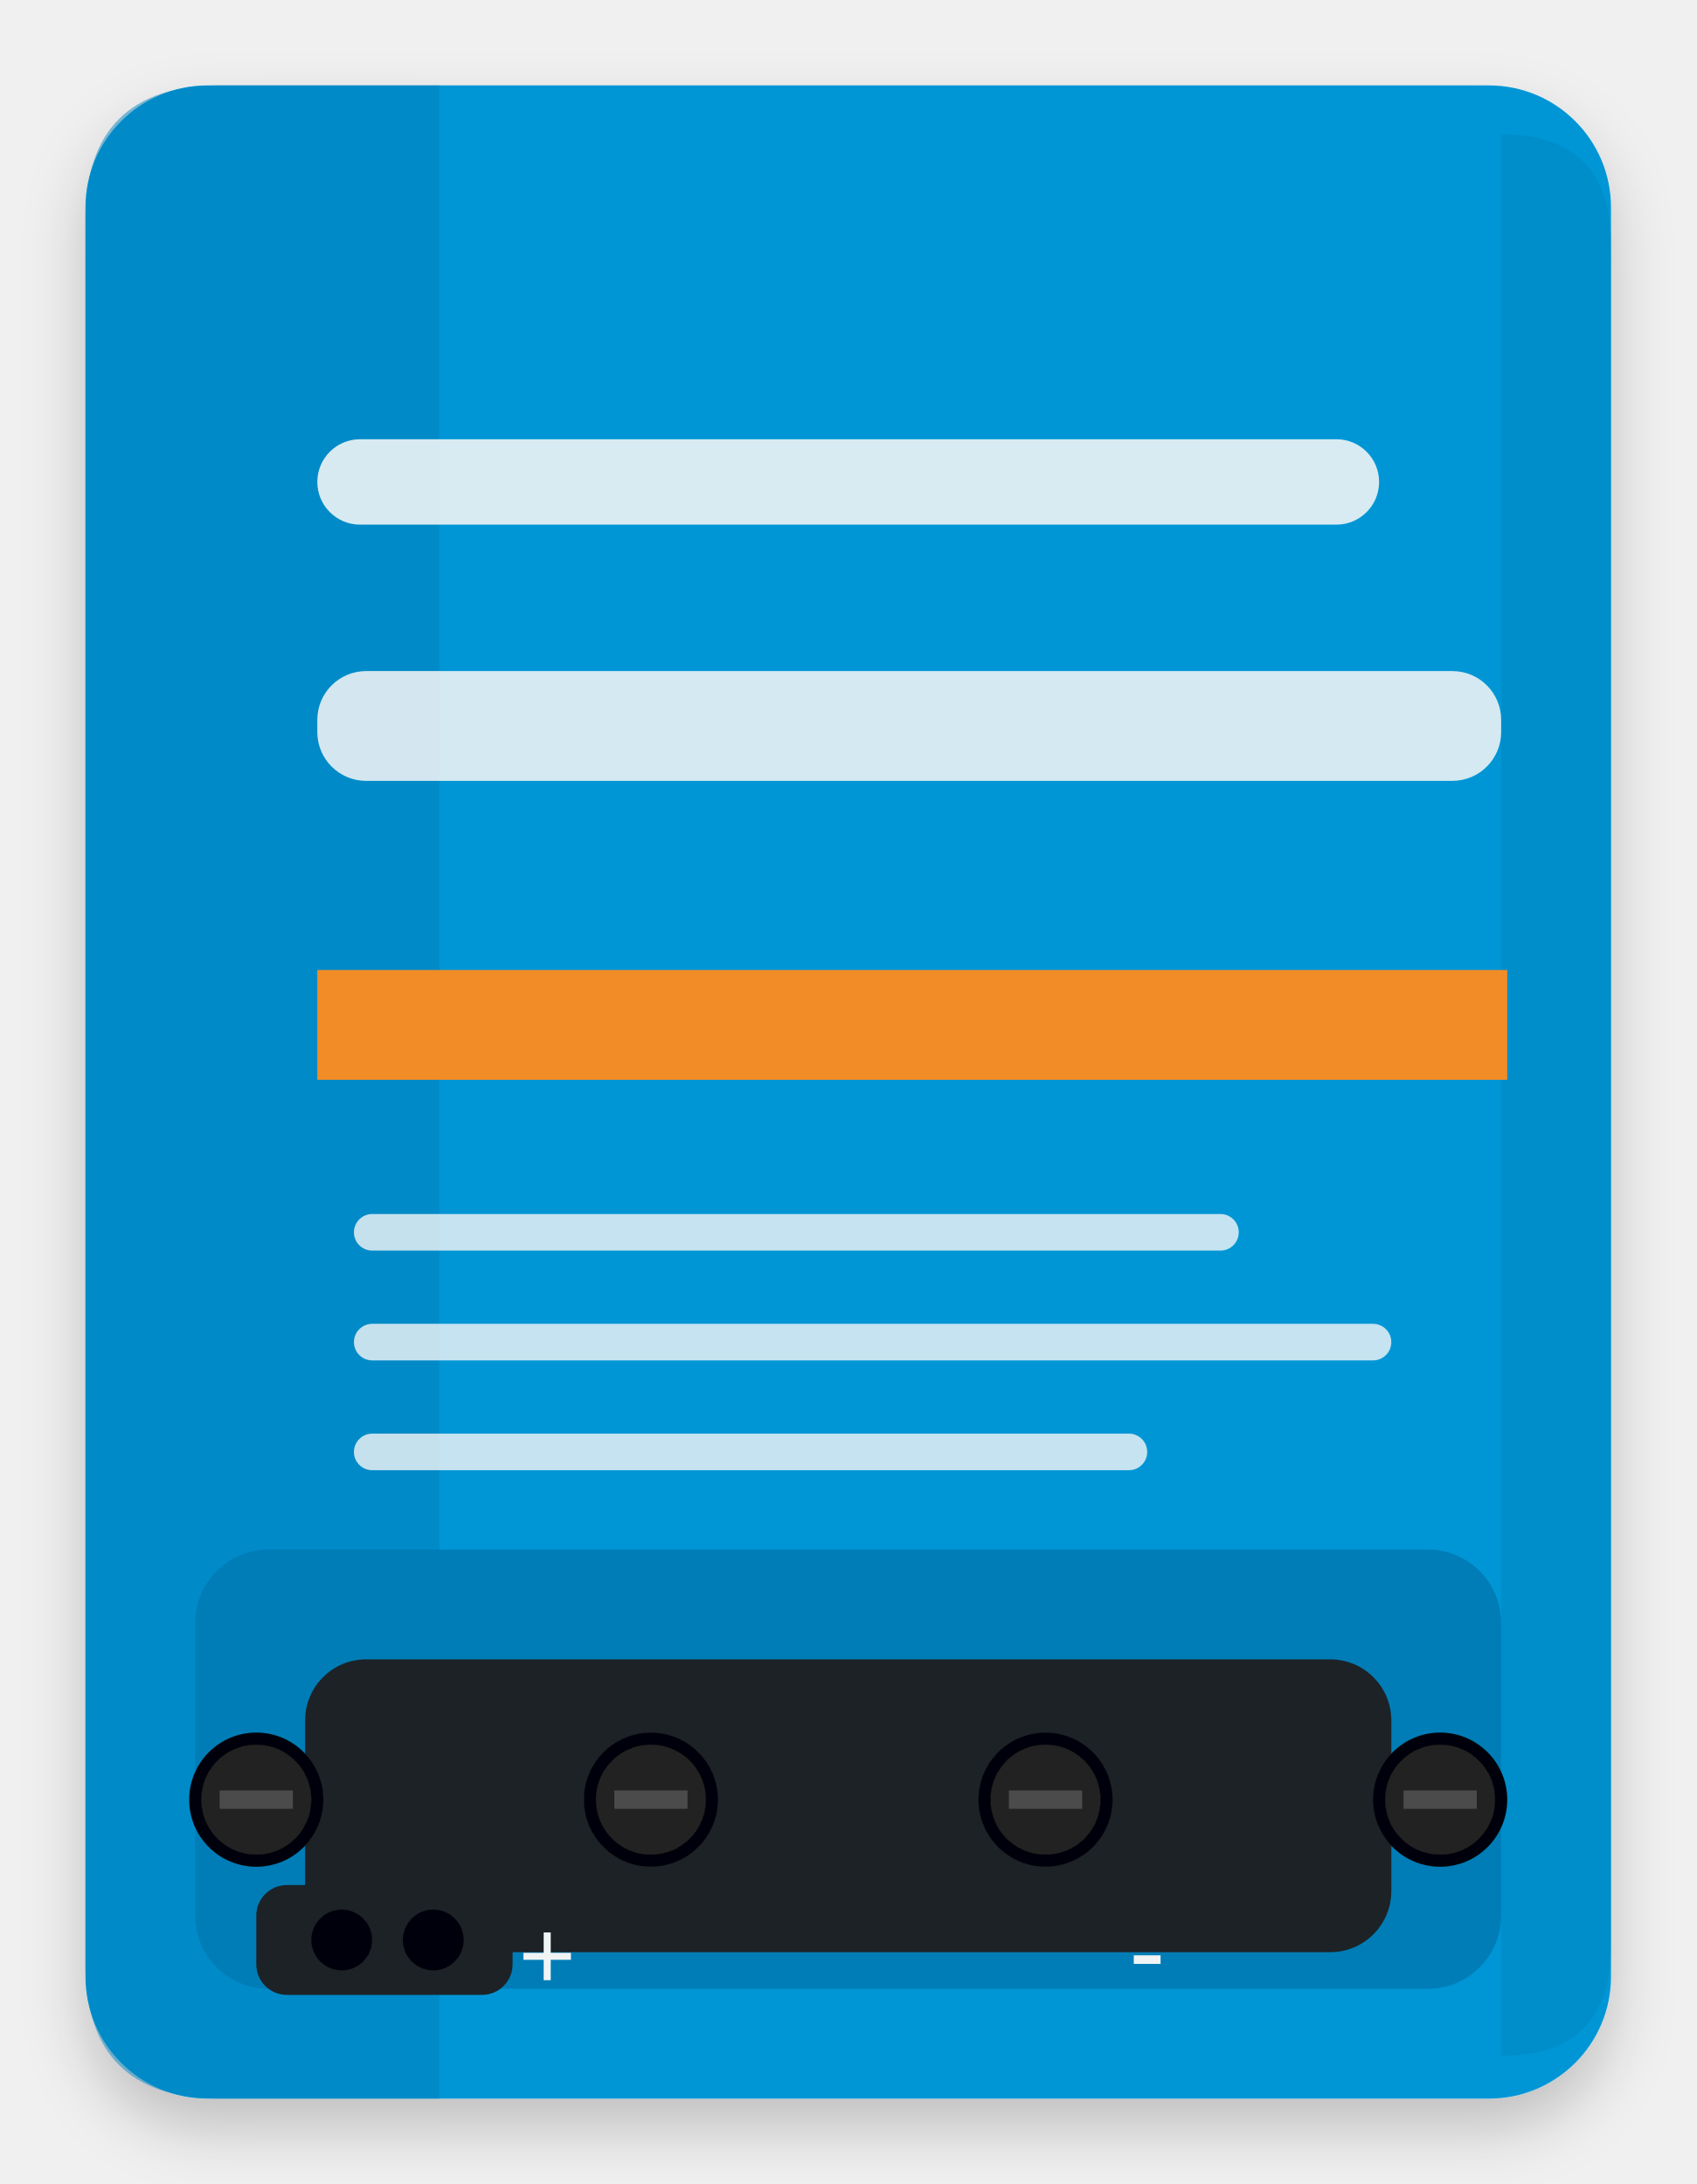
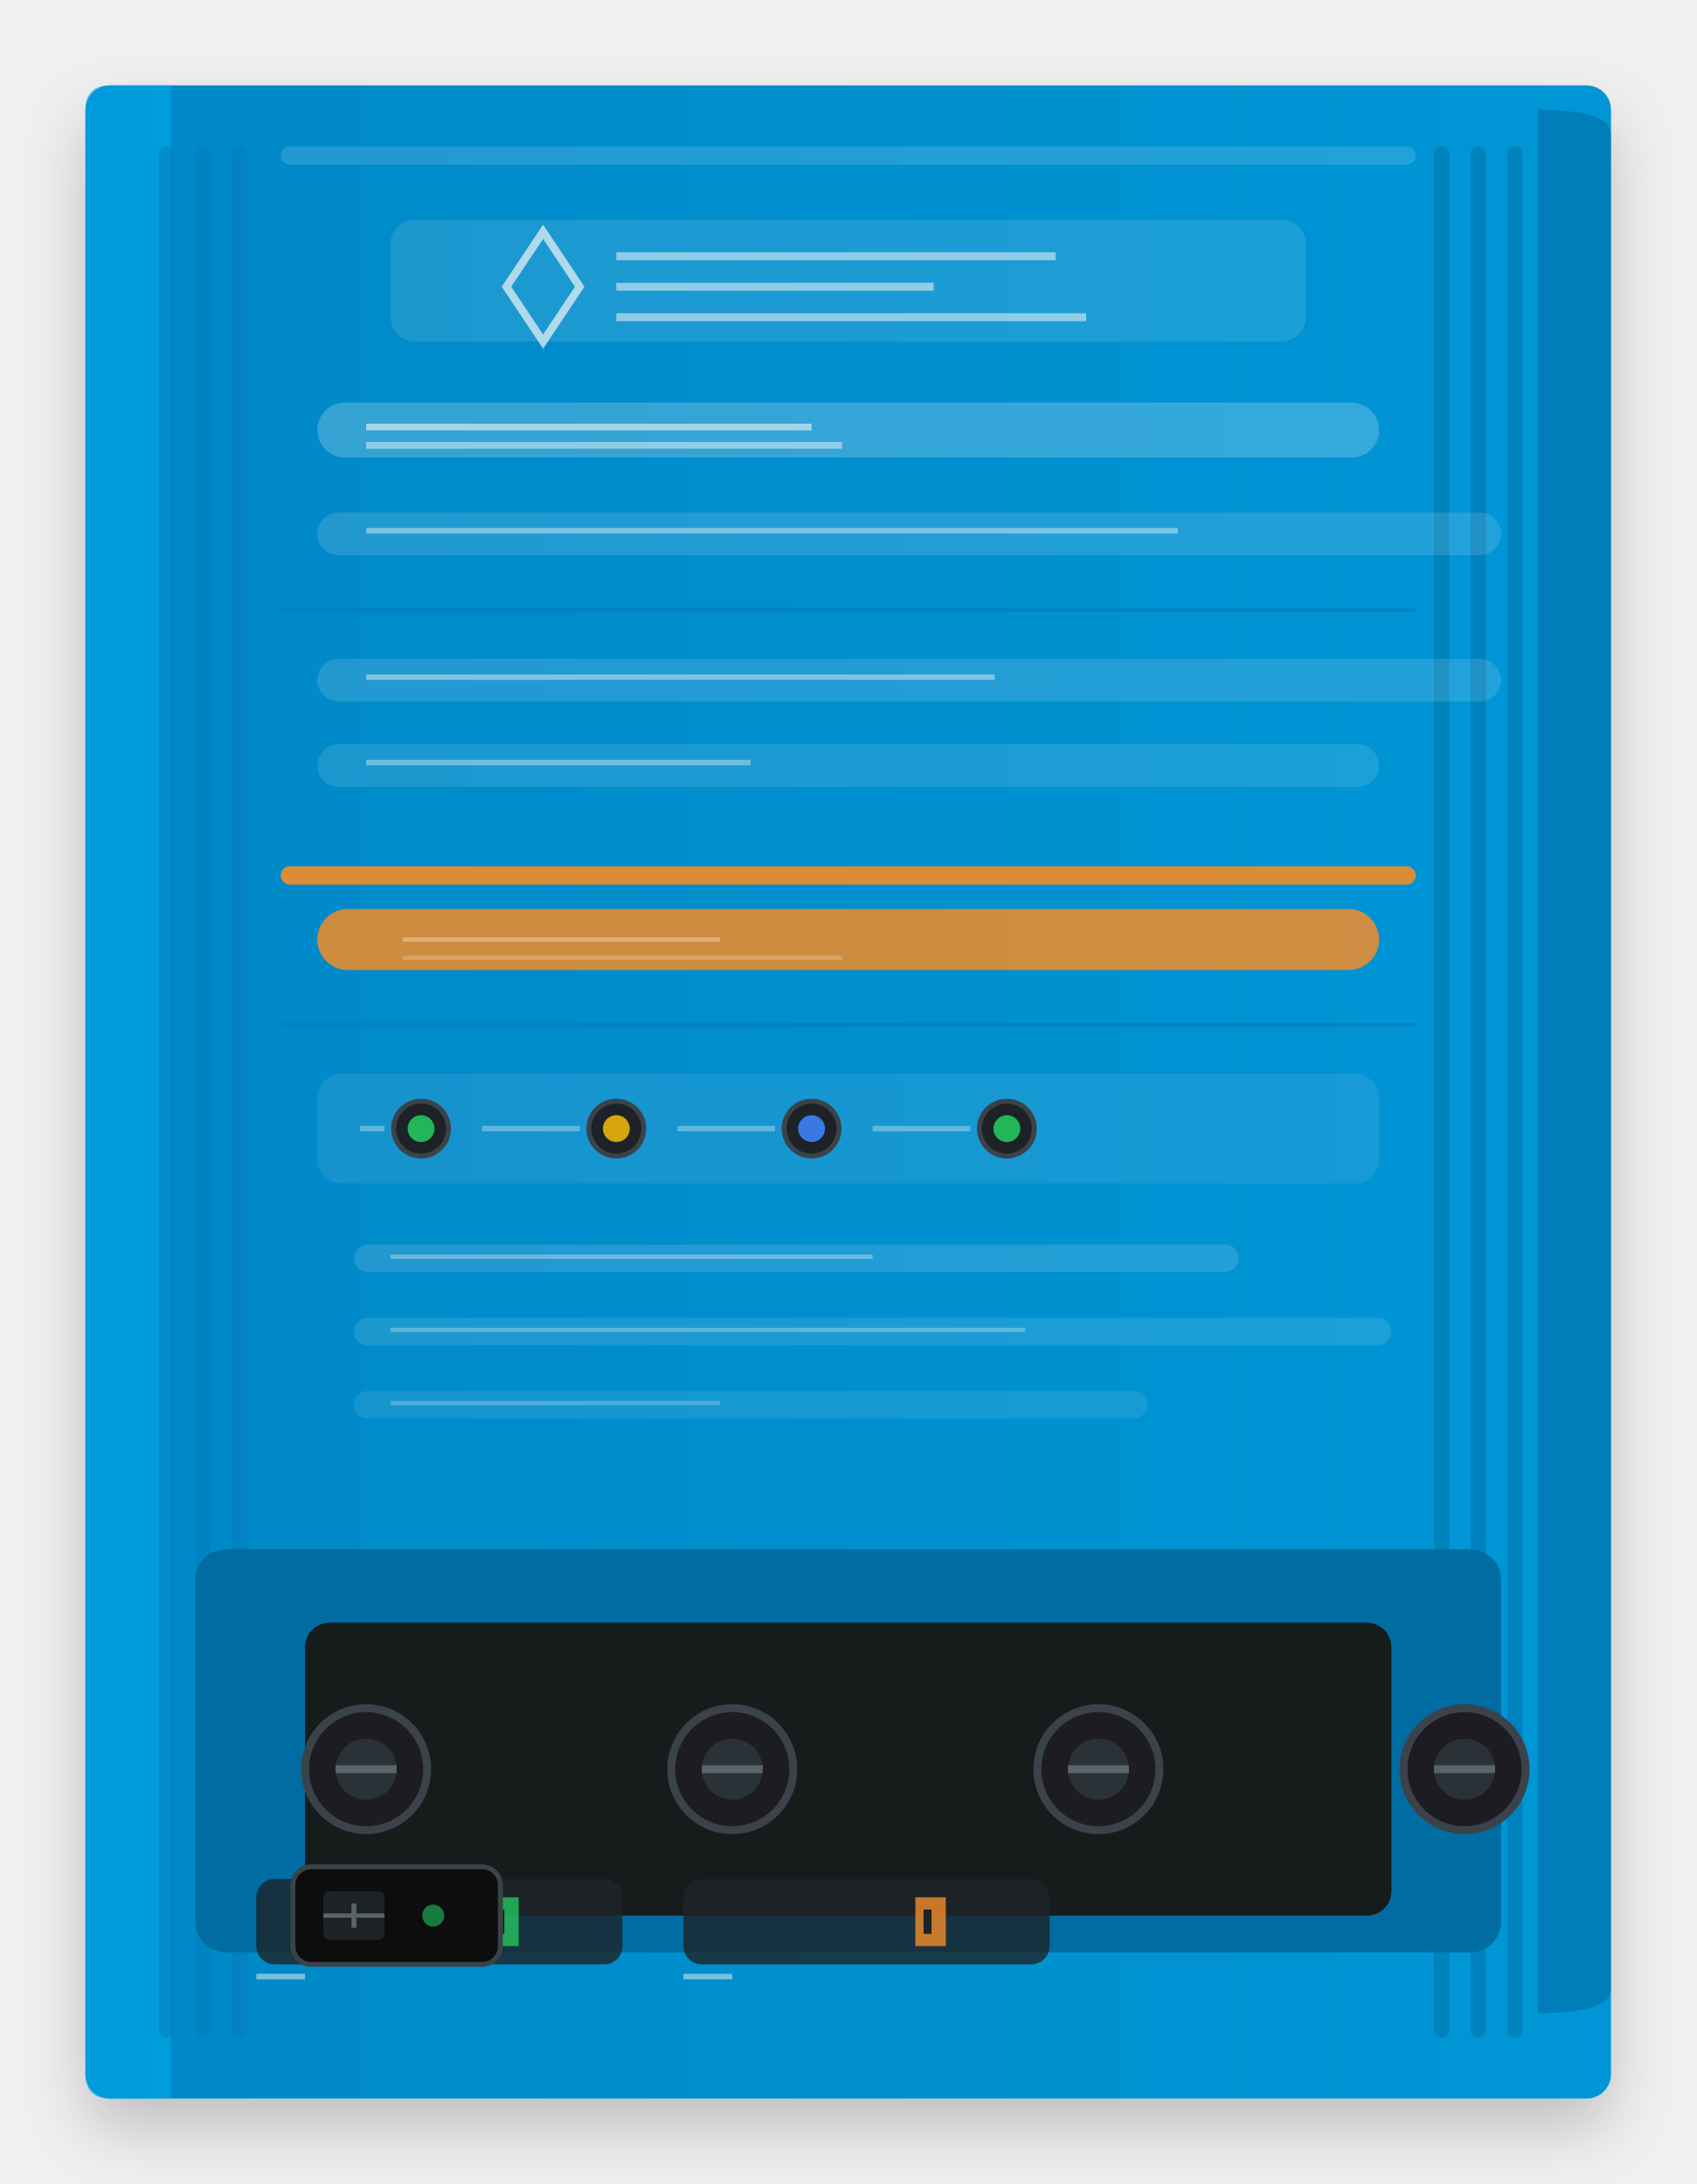
<svg xmlns="http://www.w3.org/2000/svg" width="278" height="358" viewBox="117 68 278 358" role="img" aria-label="smartsolar_mppt_medium_screw_terminal">
  <defs>
    <filter id="shadow" x="-20%" y="-20%" width="140%" height="140%">
      <feDropShadow dx="0" dy="5" stdDeviation="5" flood-color="#000" flood-opacity="0.2" />
    </filter>
+     <linearGradient id="bodyGrad" x1="0" y1="0" x2="1" y2="0">
+       <stop offset="0%" stop-color="#0088C7" />
+       <stop offset="100%" stop-color="#0096D6" />
+     </linearGradient>
  </defs>
  <g id="product" filter="url(#shadow)">
-     <rect x="131" y="82" width="250" height="330" rx="20" fill="#0096D6" />
-     <path d="M131 104 Q131 82 153 82 H189 V412 H153 Q131 412 131 390 Z" fill="#007DB7" opacity="0.48" />
-     <path d="M363 90 Q381 90 381 108 V387 Q381 405 363 405 Z" fill="#007DB7" opacity="0.35" />
-     <rect x="169" y="140" width="174" height="14" rx="7" fill="#F0F4F5" opacity="0.9" />
-     <rect x="169" y="178" width="194" height="18" rx="8" fill="#F0F4F5" opacity="0.88" />
-     <rect x="169" y="227" width="195" height="18" fill="#F28C28" />
-     <rect x="175" y="267" width="145" height="6" rx="3.0" fill="#F0F4F5" opacity="0.82" />
-     <rect x="175" y="285" width="170" height="6" rx="3.0" fill="#F0F4F5" opacity="0.82" />
-     <rect x="175" y="303" width="130" height="6" rx="3.0" fill="#F0F4F5" opacity="0.82" />
-     <rect x="149" y="322" width="214" height="72" rx="12" fill="#007DB7" />
-     <rect x="167" y="340" width="178" height="48" rx="10" fill="#1D2428" />
-     <circle cx="159.0" cy="363" r="10" fill="#222" stroke="#050607" stroke-width="2" />
-     <line x1="153.0" y1="363" x2="165.0" y2="363" stroke="#4B4B4B" stroke-width="3" />
-     <circle cx="223.667" cy="363" r="10" fill="#222" stroke="#050607" stroke-width="2" />
-     <line x1="217.667" y1="363" x2="229.667" y2="363" stroke="#4B4B4B" stroke-width="3" />
-     <circle cx="288.333" cy="363" r="10" fill="#222" stroke="#050607" stroke-width="2" />
-     <line x1="282.333" y1="363" x2="294.333" y2="363" stroke="#4B4B4B" stroke-width="3" />
-     <circle cx="353.0" cy="363" r="10" fill="#222" stroke="#050607" stroke-width="2" />
-     <line x1="347.0" y1="363" x2="359.0" y2="363" stroke="#4B4B4B" stroke-width="3" />
-     <text x="202.0" y="394" font-size="16" fill="#F0F4F5" font-family="Arial">+</text>
-     <text x="302.0" y="394" font-size="18" fill="#F0F4F5" font-family="Arial">-</text>
-     <rect x="159" y="377" width="42" height="18" rx="5" fill="#1D2428" />
-     <circle cx="173" cy="386" r="5" fill="#050607" />
-     <circle cx="188" cy="386" r="5" fill="#050607" />
+     <rect x="131" y="82" width="250" height="330" rx="4" fill="url(#bodyGrad)" />
+     <path d="M131 86 Q131 82 135 82 H145 V412 H135 Q131 412 131 408 Z" fill="#00A8E8" opacity="0.6" />
+     <path d="M369 86 Q381 86 381 90 V394 Q381 398 369 398 Z" fill="#005A8C" opacity="0.4" />
+     <rect x="143" y="92" width="2.5" height="310" rx="1.25" fill="#007DB7" opacity="0.5" />
+     <rect x="149" y="92" width="2.5" height="310" rx="1.25" fill="#007DB7" opacity="0.5" />
+     <rect x="155" y="92" width="2.5" height="310" rx="1.25" fill="#007DB7" opacity="0.5" />
+     <rect x="352" y="92" width="2.5" height="310" rx="1.25" fill="#006699" opacity="0.4" />
+     <rect x="358" y="92" width="2.5" height="310" rx="1.25" fill="#006699" opacity="0.4" />
+     <rect x="364" y="92" width="2.5" height="310" rx="1.25" fill="#006699" opacity="0.4" />
+     <rect x="163" y="92" width="186" height="3" rx="1.5" fill="#F0F4F5" opacity="0.15" />
+     <rect x="181" y="104" width="150" height="20" rx="4" fill="#F0F4F5" opacity="0.12" />
+     <path d="M200 115 L206 106 L212 115 L206 124 Z" fill="none" stroke="#F0F4F5" stroke-width="1.3" opacity="0.7" />
+     <line x1="218" y1="110" x2="290" y2="110" stroke="#F0F4F5" stroke-width="1.3" opacity="0.55" />
+     <line x1="218" y1="115" x2="270" y2="115" stroke="#F0F4F5" stroke-width="1.3" opacity="0.55" />
+     <line x1="218" y1="120" x2="295" y2="120" stroke="#F0F4F5" stroke-width="1.3" opacity="0.55" />
+     <rect x="169" y="134" width="174" height="9" rx="4.5" fill="#F0F4F5" opacity="0.22" />
+     <line x1="177" y1="138" x2="250" y2="138" stroke="#F0F4F5" stroke-width="1.1" opacity="0.6" />
+     <line x1="177" y1="141" x2="255" y2="141" stroke="#F0F4F5" stroke-width="1.1" opacity="0.5" />
+     <rect x="169" y="152" width="194" height="7" rx="3.5" fill="#F0F4F5" opacity="0.14" />
+     <line x1="177" y1="155" x2="310" y2="155" stroke="#F0F4F5" stroke-width="0.9" opacity="0.45" />
+     <line x1="163" y1="168" x2="349" y2="168" stroke="#007DB7" stroke-width="0.7" opacity="0.6" />
+     <rect x="169" y="176" width="194" height="7" rx="3.5" fill="#F0F4F5" opacity="0.14" />
+     <line x1="177" y1="179" x2="280" y2="179" stroke="#F0F4F5" stroke-width="0.9" opacity="0.45" />
+     <rect x="169" y="190" width="174" height="7" rx="3.5" fill="#F0F4F5" opacity="0.12" />
+     <line x1="177" y1="193" x2="240" y2="193" stroke="#F0F4F5" stroke-width="0.9" opacity="0.4" />
+     <rect x="163" y="210" width="186" height="3" rx="1.5" fill="#F28C28" opacity="0.9" />
+     <rect x="169" y="217" width="174" height="10" rx="5" fill="#F28C28" opacity="0.85" />
+     <line x1="183" y1="222" x2="235" y2="222" stroke="#FFF" stroke-width="0.7" opacity="0.3" />
+     <line x1="183" y1="225" x2="255" y2="225" stroke="#FFF" stroke-width="0.7" opacity="0.2" />
+     <line x1="163" y1="236" x2="349" y2="236" stroke="#007DB7" stroke-width="0.7" opacity="0.6" />
+     <rect x="169" y="244" width="174" height="18" rx="4" fill="#F0F4F5" opacity="0.08" />
+     <circle cx="186" cy="253" r="4.5" fill="#1D2428" stroke="#3B4348" stroke-width="0.8" />
+     <circle cx="186" cy="253" r="2.2" fill="#22C55E" opacity="0.9" />
+     <line x1="176" y1="253" x2="180" y2="253" stroke="#F0F4F5" stroke-width="0.9" opacity="0.35" />
+     <circle cx="218" cy="253" r="4.5" fill="#1D2428" stroke="#3B4348" stroke-width="0.8" />
+     <circle cx="218" cy="253" r="2.2" fill="#EAB308" opacity="0.9" />
+     <line x1="196" y1="253" x2="212" y2="253" stroke="#F0F4F5" stroke-width="0.9" opacity="0.35" />
+     <circle cx="250" cy="253" r="4.5" fill="#1D2428" stroke="#3B4348" stroke-width="0.8" />
+     <circle cx="250" cy="253" r="2.2" fill="#3B82F6" opacity="0.9" />
+     <line x1="228" y1="253" x2="244" y2="253" stroke="#F0F4F5" stroke-width="0.9" opacity="0.35" />
+     <circle cx="282" cy="253" r="4.5" fill="#1D2428" stroke="#3B4348" stroke-width="0.8" />
+     <circle cx="282" cy="253" r="2.2" fill="#22C55E" opacity="0.9" />
+     <line x1="260" y1="253" x2="276" y2="253" stroke="#F0F4F5" stroke-width="0.9" opacity="0.35" />
+     <rect x="175" y="272" width="145" height="4.5" rx="2.25" fill="#F0F4F5" opacity="0.14" />
+     <line x1="181" y1="274" x2="260" y2="274" stroke="#F0F4F5" stroke-width="0.7" opacity="0.35" />
+     <rect x="175" y="284" width="170" height="4.5" rx="2.25" fill="#F0F4F5" opacity="0.12" />
+     <line x1="181" y1="286" x2="285" y2="286" stroke="#F0F4F5" stroke-width="0.7" opacity="0.3" />
+     <rect x="175" y="296" width="130" height="4.5" rx="2.25" fill="#F0F4F5" opacity="0.10" />
+     <line x1="181" y1="298" x2="235" y2="298" stroke="#F0F4F5" stroke-width="0.7" opacity="0.25" />
+     <rect x="149" y="322" width="214" height="66" rx="5" fill="#005A8C" />
+     <rect x="149" y="322" width="214" height="66" rx="5" fill="#007DB7" opacity="0.5" />
+     <rect x="167" y="334" width="178" height="48" rx="4" fill="#1D2428" />
+     <rect x="167" y="334" width="178" height="48" rx="4" fill="#0D1114" opacity="0.5" />
+     <circle cx="177" cy="358" r="10" fill="#1A1F23" stroke="#3B4348" stroke-width="1.3" />
+     <circle cx="177" cy="358" r="5" fill="#2A3238" />
+     <line x1="172" y1="358" x2="182" y2="358" stroke="#5A6368" stroke-width="1.3" />
+     <circle cx="237" cy="358" r="10" fill="#1A1F23" stroke="#3B4348" stroke-width="1.3" />
+     <circle cx="237" cy="358" r="5" fill="#2A3238" />
+     <line x1="232" y1="358" x2="242" y2="358" stroke="#5A6368" stroke-width="1.3" />
+     <circle cx="297" cy="358" r="10" fill="#1A1F23" stroke="#3B4348" stroke-width="1.3" />
+     <circle cx="297" cy="358" r="5" fill="#2A3238" />
+     <line x1="292" y1="358" x2="302" y2="358" stroke="#5A6368" stroke-width="1.3" />
+     <circle cx="357" cy="358" r="10" fill="#1A1F23" stroke="#3B4348" stroke-width="1.3" />
+     <circle cx="357" cy="358" r="5" fill="#2A3238" />
+     <line x1="352" y1="358" x2="362" y2="358" stroke="#5A6368" stroke-width="1.3" />
+     <rect x="159" y="376" width="60" height="14" rx="3" fill="#1D2428" opacity="0.8" />
+     <rect x="197" y="379" width="5" height="8" fill="#22C55E" opacity="0.8" />
+     <line x1="199" y1="381" x2="199" y2="385" stroke="#1D2428" stroke-width="1.3" />
+     <line x1="159" y1="392" x2="167" y2="392" stroke="#F0F4F5" stroke-width="0.9" opacity="0.5" />
+     <rect x="229" y="376" width="60" height="14" rx="3" fill="#1D2428" opacity="0.8" />
+     <rect x="267" y="379" width="5" height="8" fill="#F28C28" opacity="0.8" />
+     <line x1="269" y1="381" x2="269" y2="385" stroke="#1D2428" stroke-width="1.3" />
+     <line x1="229" y1="392" x2="237" y2="392" stroke="#F0F4F5" stroke-width="0.9" opacity="0.5" />
+     <rect x="165" y="374" width="34" height="16" rx="3" fill="#0B0E10" stroke="#3B4348" stroke-width="0.8" />
+     <rect x="170" y="378" width="10" height="8" rx="1" fill="#1D2428" />
+     <line x1="175" y1="380" x2="175" y2="384" stroke="#5A6368" stroke-width="0.8" />
+     <line x1="170" y1="382" x2="180" y2="382" stroke="#5A6368" stroke-width="0.7" />
+     <circle cx="188" cy="382" r="1.8" fill="#22C55E" opacity="0.6" />
  </g>
</svg>
